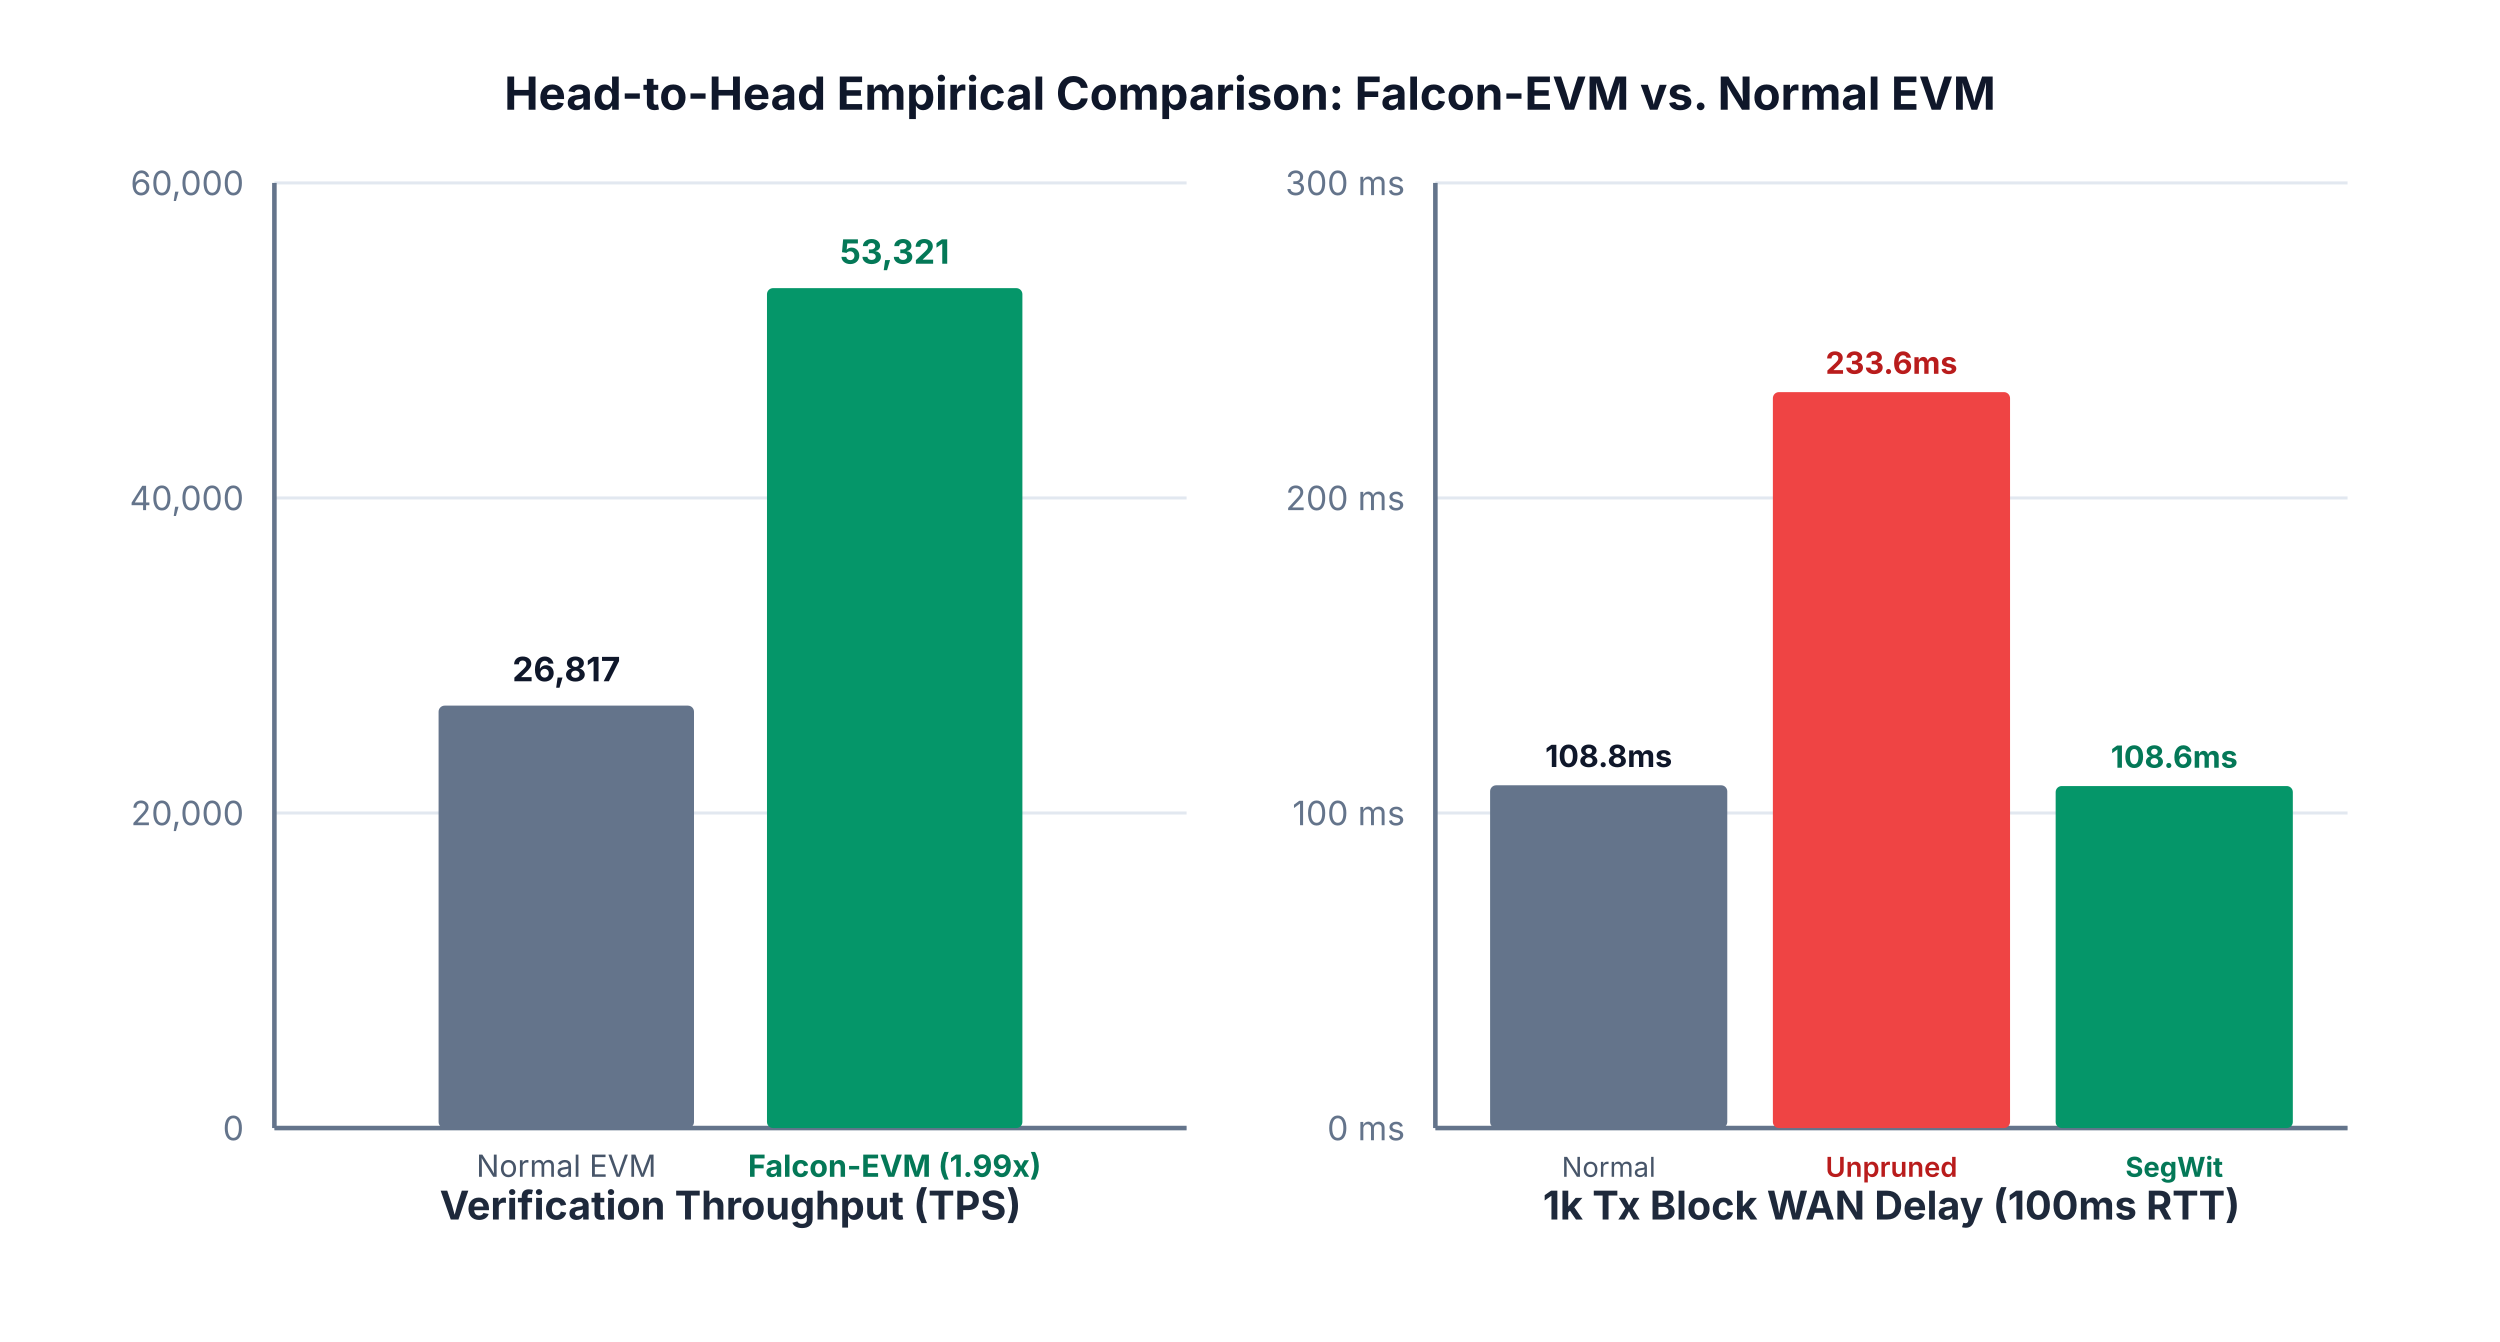
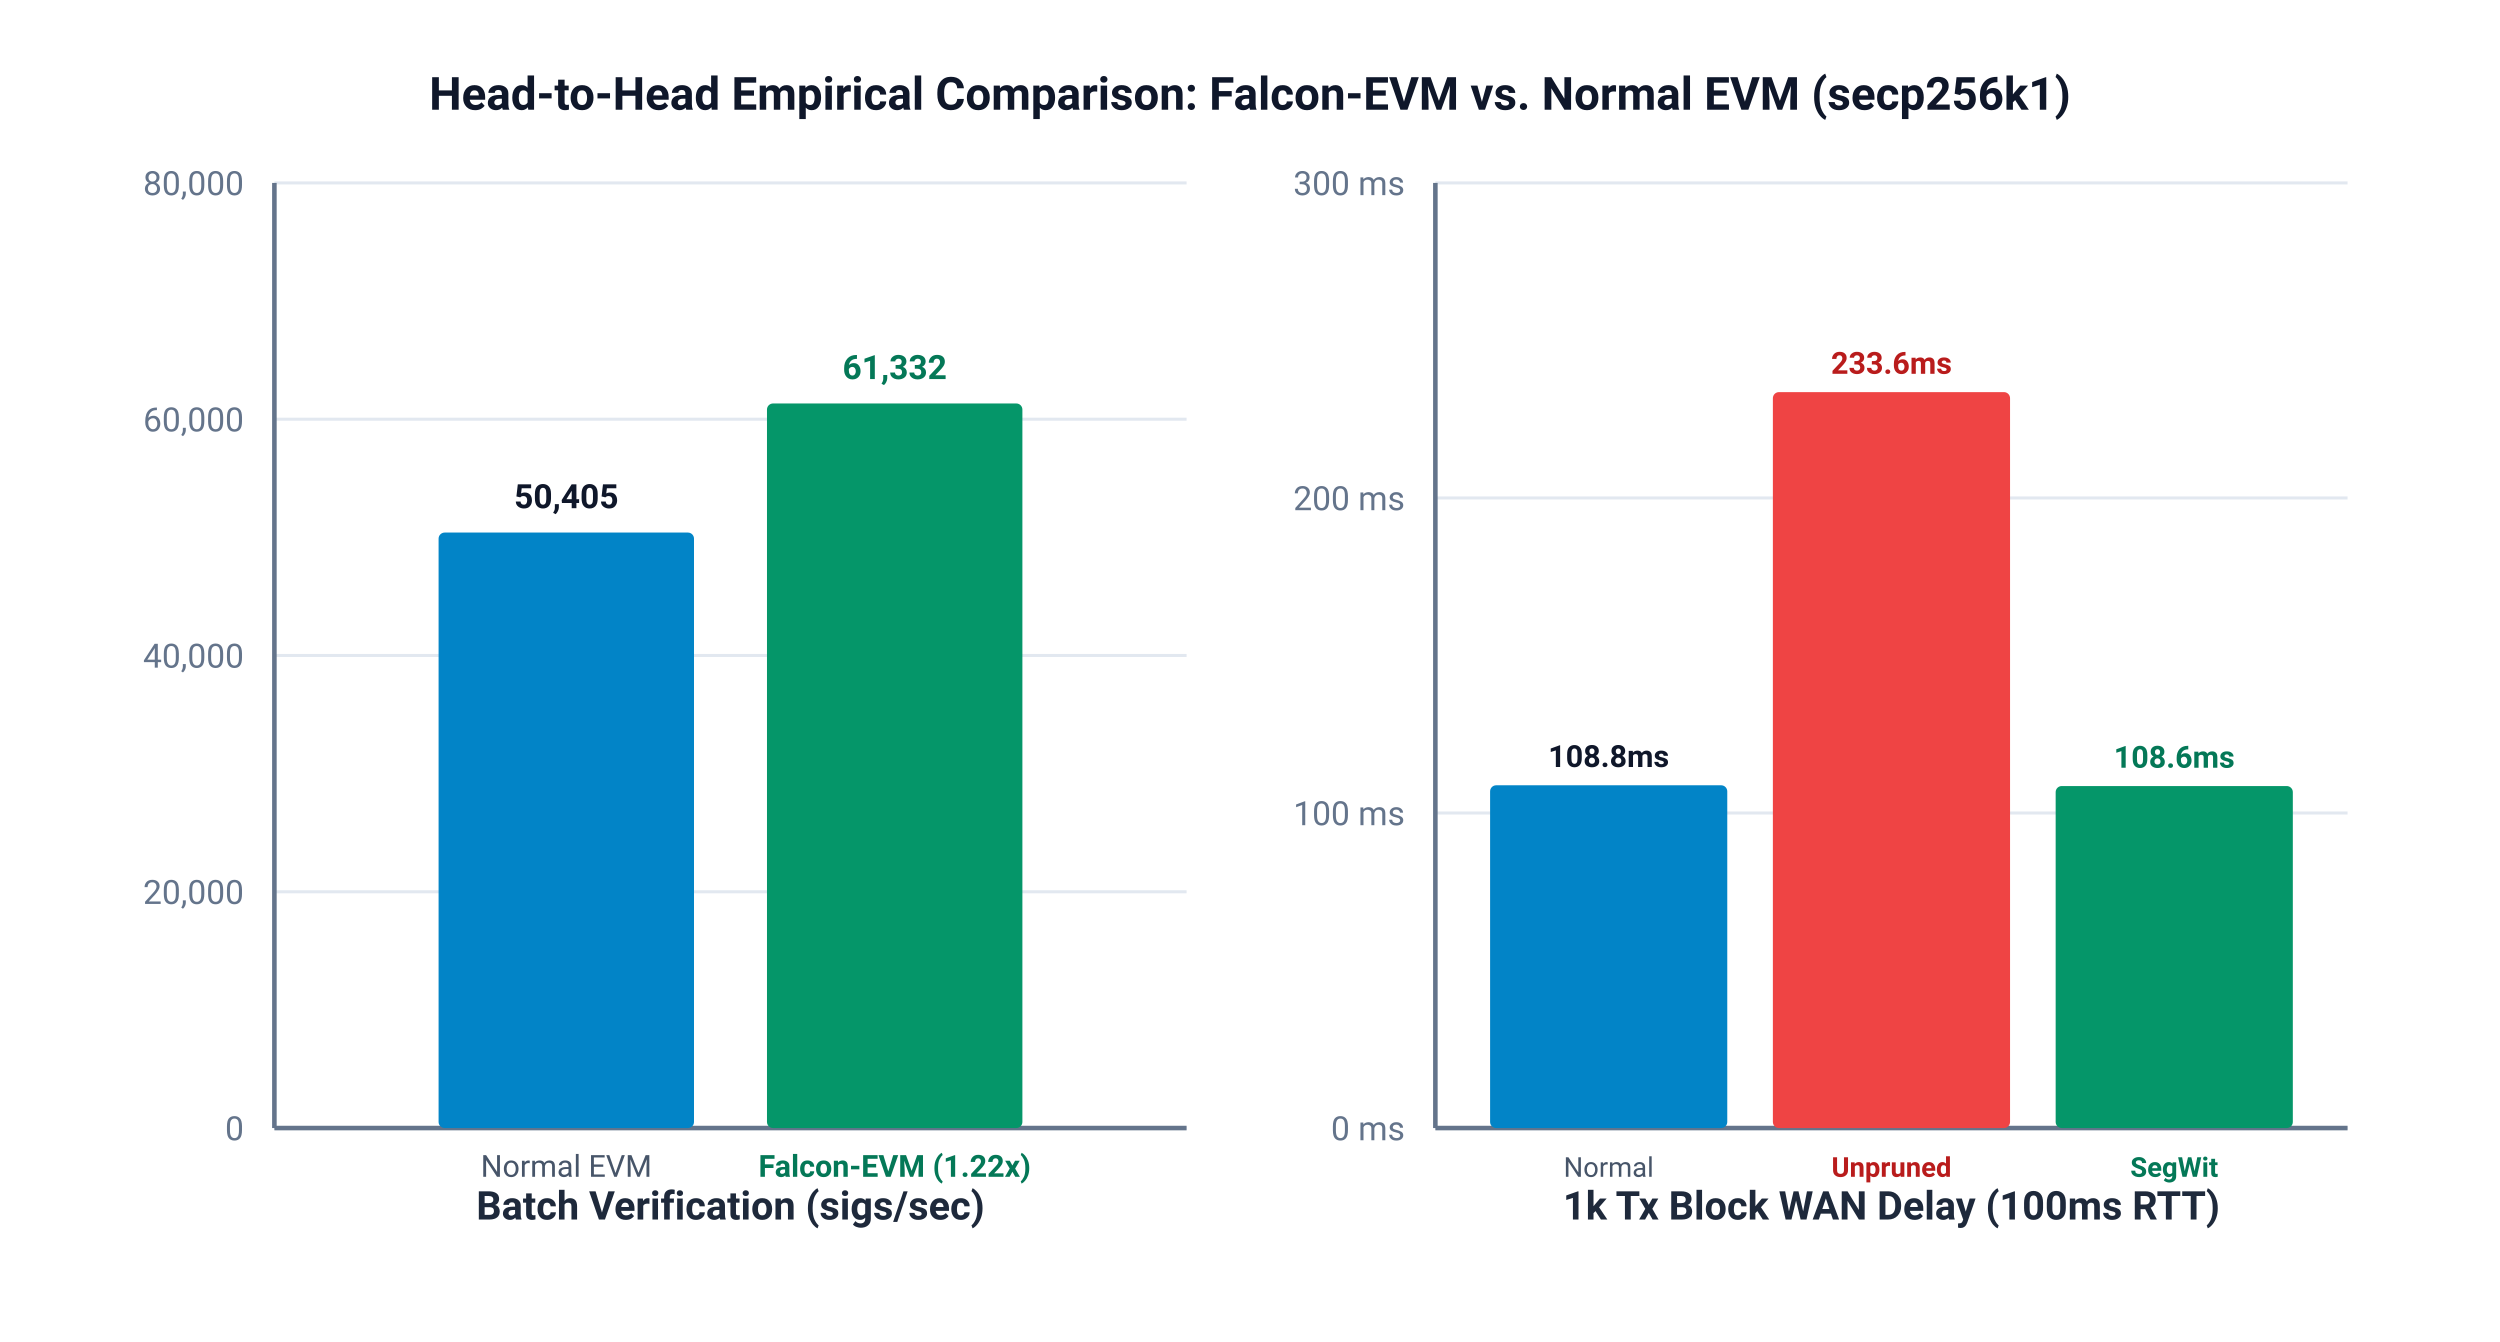
- <svg xmlns="http://www.w3.org/2000/svg" viewBox="0 0 820 440" width="820" height="440" style="background-color: #ffffff; font-family: -apple-system, sans-serif;">
-   <text x="410.0" y="36" text-anchor="middle" font-size="15" font-weight="bold" fill="#0f172a">Head-to-Head Empirical Comparison: Falcon-EVM vs. Normal EVM</text>
+ <svg xmlns="http://www.w3.org/2000/svg" viewBox="0 0 820 440" width="820" height="440" style="background-color: #ffffff; font-family: -apple-system, BlinkMacSystemFont, Segoe UI, Roboto, Helvetica, Arial, sans-serif;">
+   <text x="410.0" y="36" text-anchor="middle" font-size="15" font-weight="bold" fill="#0f172a">Head-to-Head Empirical Comparison: Falcon-EVM vs. Normal EVM (secp256k1)</text>
  <g transform="translate(90, 60)">
    <line x1="0" y1="310.0" x2="299.2" y2="310.0" stroke="#e2e8f0" stroke-width="1" />
    <text x="-10" y="314.0" text-anchor="end" font-size="11" fill="#64748b">0</text>
-     <line x1="0" y1="206.667" x2="299.2" y2="206.667" stroke="#e2e8f0" stroke-width="1" />
-     <text x="-10" y="210.667" text-anchor="end" font-size="11" fill="#64748b">20,000</text>
-     <line x1="0" y1="103.333" x2="299.2" y2="103.333" stroke="#e2e8f0" stroke-width="1" />
-     <text x="-10" y="107.333" text-anchor="end" font-size="11" fill="#64748b">40,000</text>
+     <line x1="0" y1="232.5" x2="299.2" y2="232.5" stroke="#e2e8f0" stroke-width="1" />
+     <text x="-10" y="236.5" text-anchor="end" font-size="11" fill="#64748b">20,000</text>
+     <line x1="0" y1="155.0" x2="299.2" y2="155.0" stroke="#e2e8f0" stroke-width="1" />
+     <text x="-10" y="159.0" text-anchor="end" font-size="11" fill="#64748b">40,000</text>
+     <line x1="0" y1="77.5" x2="299.2" y2="77.5" stroke="#e2e8f0" stroke-width="1" />
+     <text x="-10" y="81.5" text-anchor="end" font-size="11" fill="#64748b">60,000</text>
    <line x1="0" y1="0.0" x2="299.2" y2="0.0" stroke="#e2e8f0" stroke-width="1" />
-     <text x="-10" y="4.0" text-anchor="end" font-size="11" fill="#64748b">60,000</text>
+     <text x="-10" y="4.0" text-anchor="end" font-size="11" fill="#64748b">80,000</text>
    <line x1="0" y1="0" x2="0" y2="310" stroke="#64748b" stroke-width="1.5" />
    <line x1="0" y1="310" x2="299.2" y2="310" stroke="#64748b" stroke-width="1.5" />
-     <text x="149.6" y="340" text-anchor="middle" font-size="13" font-weight="bold" fill="#1e293b">Verification Throughput (TPS)</text>
-     <rect x="53.856" y="171.446" width="83.776" height="138.554" fill="#64748b" rx="2" />
-     <text x="95.744" y="163.446" text-anchor="middle" font-size="11" font-weight="bold" fill="#0f172a">26,817</text>
+     <text x="149.6" y="340" text-anchor="middle" font-size="13" font-weight="bold" fill="#1e293b">Batch Verification (sigs/sec)</text>
+     <rect x="53.856" y="114.681" width="83.776" height="195.319" fill="#0284c7" rx="2" />
+     <text x="95.744" y="106.681" text-anchor="middle" font-size="11" font-weight="bold" fill="#0f172a">50,405</text>
    <text x="95.744" y="326" text-anchor="middle" font-size="10" fill="#475569">Normal EVM</text>
-     <rect x="161.568" y="34.508" width="83.776" height="275.492" fill="#059669" rx="2" />
-     <text x="203.456" y="26.508" text-anchor="middle" font-size="11" font-weight="bold" fill="#047857">53,321</text>
-     <text x="203.456" y="326" text-anchor="middle" font-size="10" font-weight="bold" fill="#047857">Falcon-EVM (1.99x)</text>
+     <rect x="161.568" y="72.338" width="83.776" height="237.662" fill="#059669" rx="2" />
+     <text x="203.456" y="64.338" text-anchor="middle" font-size="11" font-weight="bold" fill="#047857">61,332</text>
+     <text x="203.456" y="326" text-anchor="middle" font-size="10" font-weight="bold" fill="#047857">Falcon-EVM (1.22x)</text>
    <line x1="380.8" y1="310.0" x2="680" y2="310.0" stroke="#e2e8f0" stroke-width="1" />
    <text x="370.8" y="314.0" text-anchor="end" font-size="11" fill="#64748b">0 ms</text>
    <line x1="380.8" y1="206.667" x2="680" y2="206.667" stroke="#e2e8f0" stroke-width="1" />
    <text x="370.8" y="210.667" text-anchor="end" font-size="11" fill="#64748b">100 ms</text>
    <line x1="380.8" y1="103.333" x2="680" y2="103.333" stroke="#e2e8f0" stroke-width="1" />
    <text x="370.8" y="107.333" text-anchor="end" font-size="11" fill="#64748b">200 ms</text>
    <line x1="380.8" y1="0.0" x2="680" y2="0.0" stroke="#e2e8f0" stroke-width="1" />
    <text x="370.8" y="4.0" text-anchor="end" font-size="11" fill="#64748b">300 ms</text>
    <line x1="380.8" y1="0" x2="380.8" y2="310" stroke="#64748b" stroke-width="1.5" />
    <line x1="380.8" y1="310" x2="680" y2="310" stroke="#64748b" stroke-width="1.5" />
    <text x="530.4" y="340" text-anchor="middle" font-size="13" font-weight="bold" fill="#1e293b">1k Tx Block WAN Delay (100ms RTT)</text>
-     <rect x="398.752" y="197.573" width="77.792" height="112.427" fill="#64748b" rx="2" />
+     <rect x="398.752" y="197.573" width="77.792" height="112.427" fill="#0284c7" rx="2" />
    <text x="437.648" y="191.573" text-anchor="middle" font-size="10" font-weight="bold" fill="#0f172a">108.8ms</text>
    <text x="437.648" y="326" text-anchor="middle" font-size="9" fill="#475569">Normal</text>
    <rect x="491.504" y="68.613" width="77.792" height="241.387" fill="#ef4444" rx="2" />
    <text x="530.4" y="62.613" text-anchor="middle" font-size="10" font-weight="bold" fill="#b91c1c">233.6ms</text>
    <text x="530.4" y="326" text-anchor="middle" font-size="9" font-weight="600" fill="#b91c1c">Unpruned</text>
    <rect x="584.256" y="197.821" width="77.792" height="112.179" fill="#059669" rx="2" />
    <text x="623.152" y="191.821" text-anchor="middle" font-size="10" font-weight="bold" fill="#047857">108.6ms</text>
    <text x="623.152" y="326" text-anchor="middle" font-size="9" font-weight="bold" fill="#047857">SegWit</text>
  </g>
</svg>
